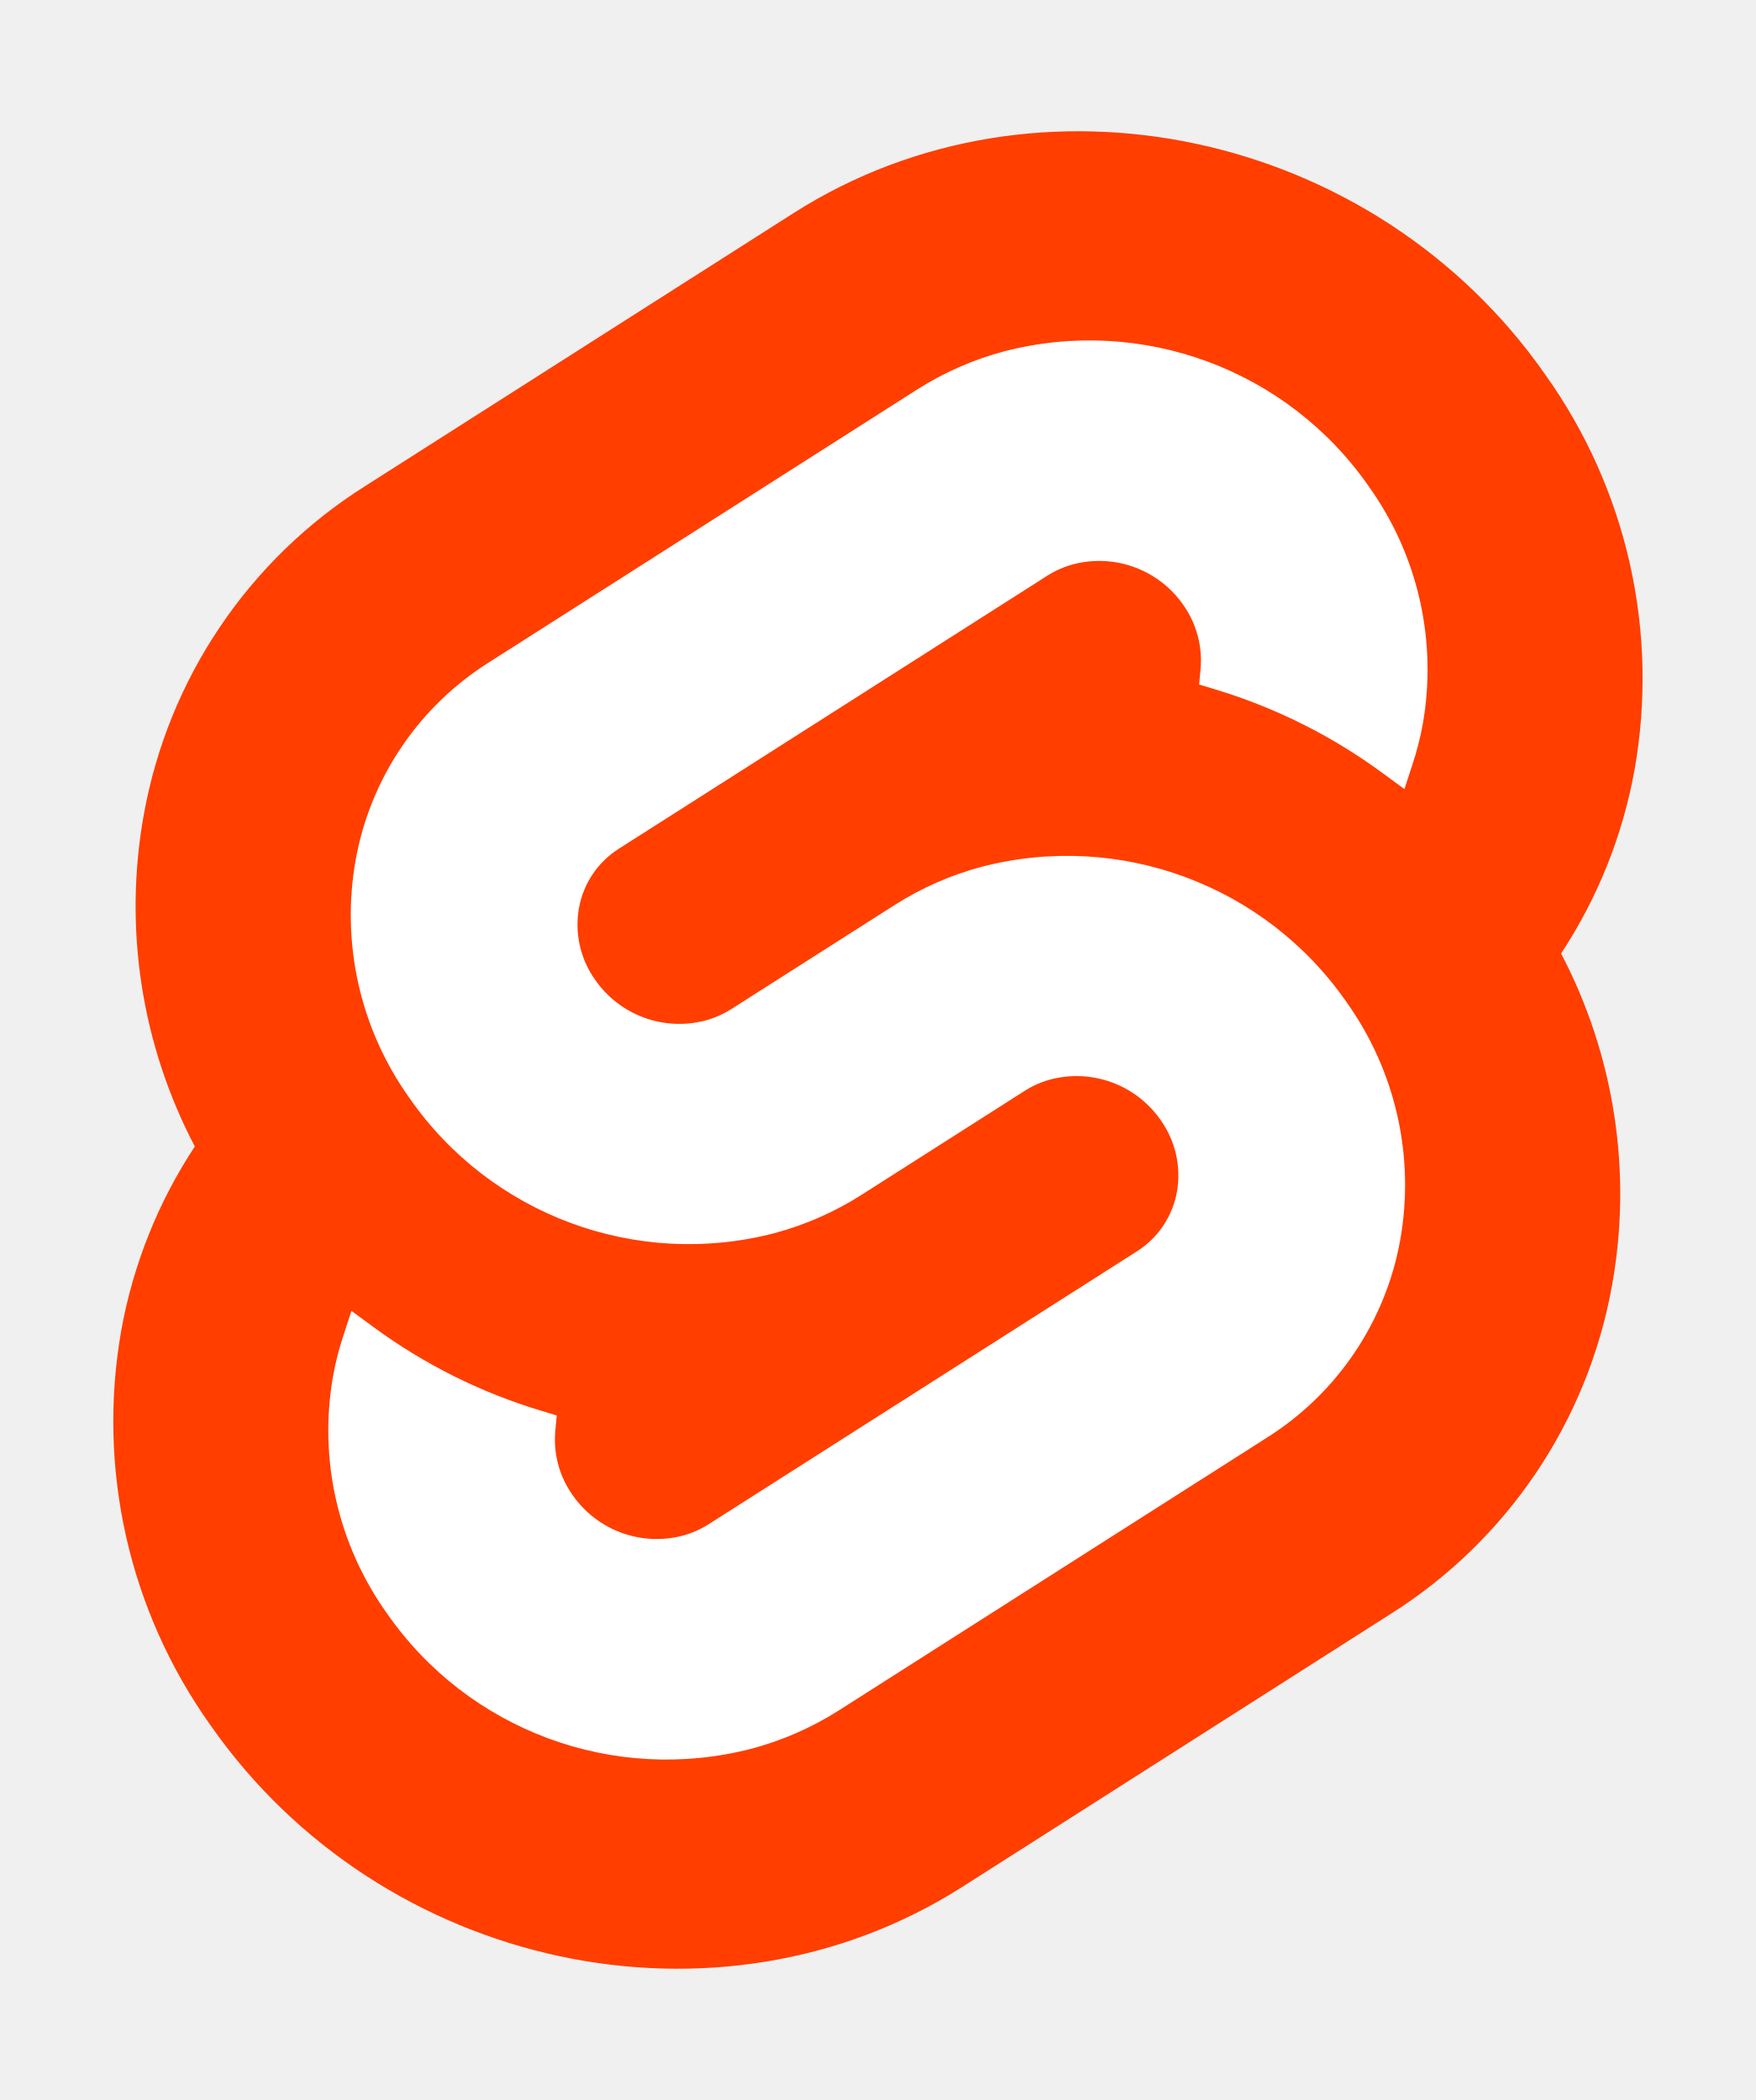
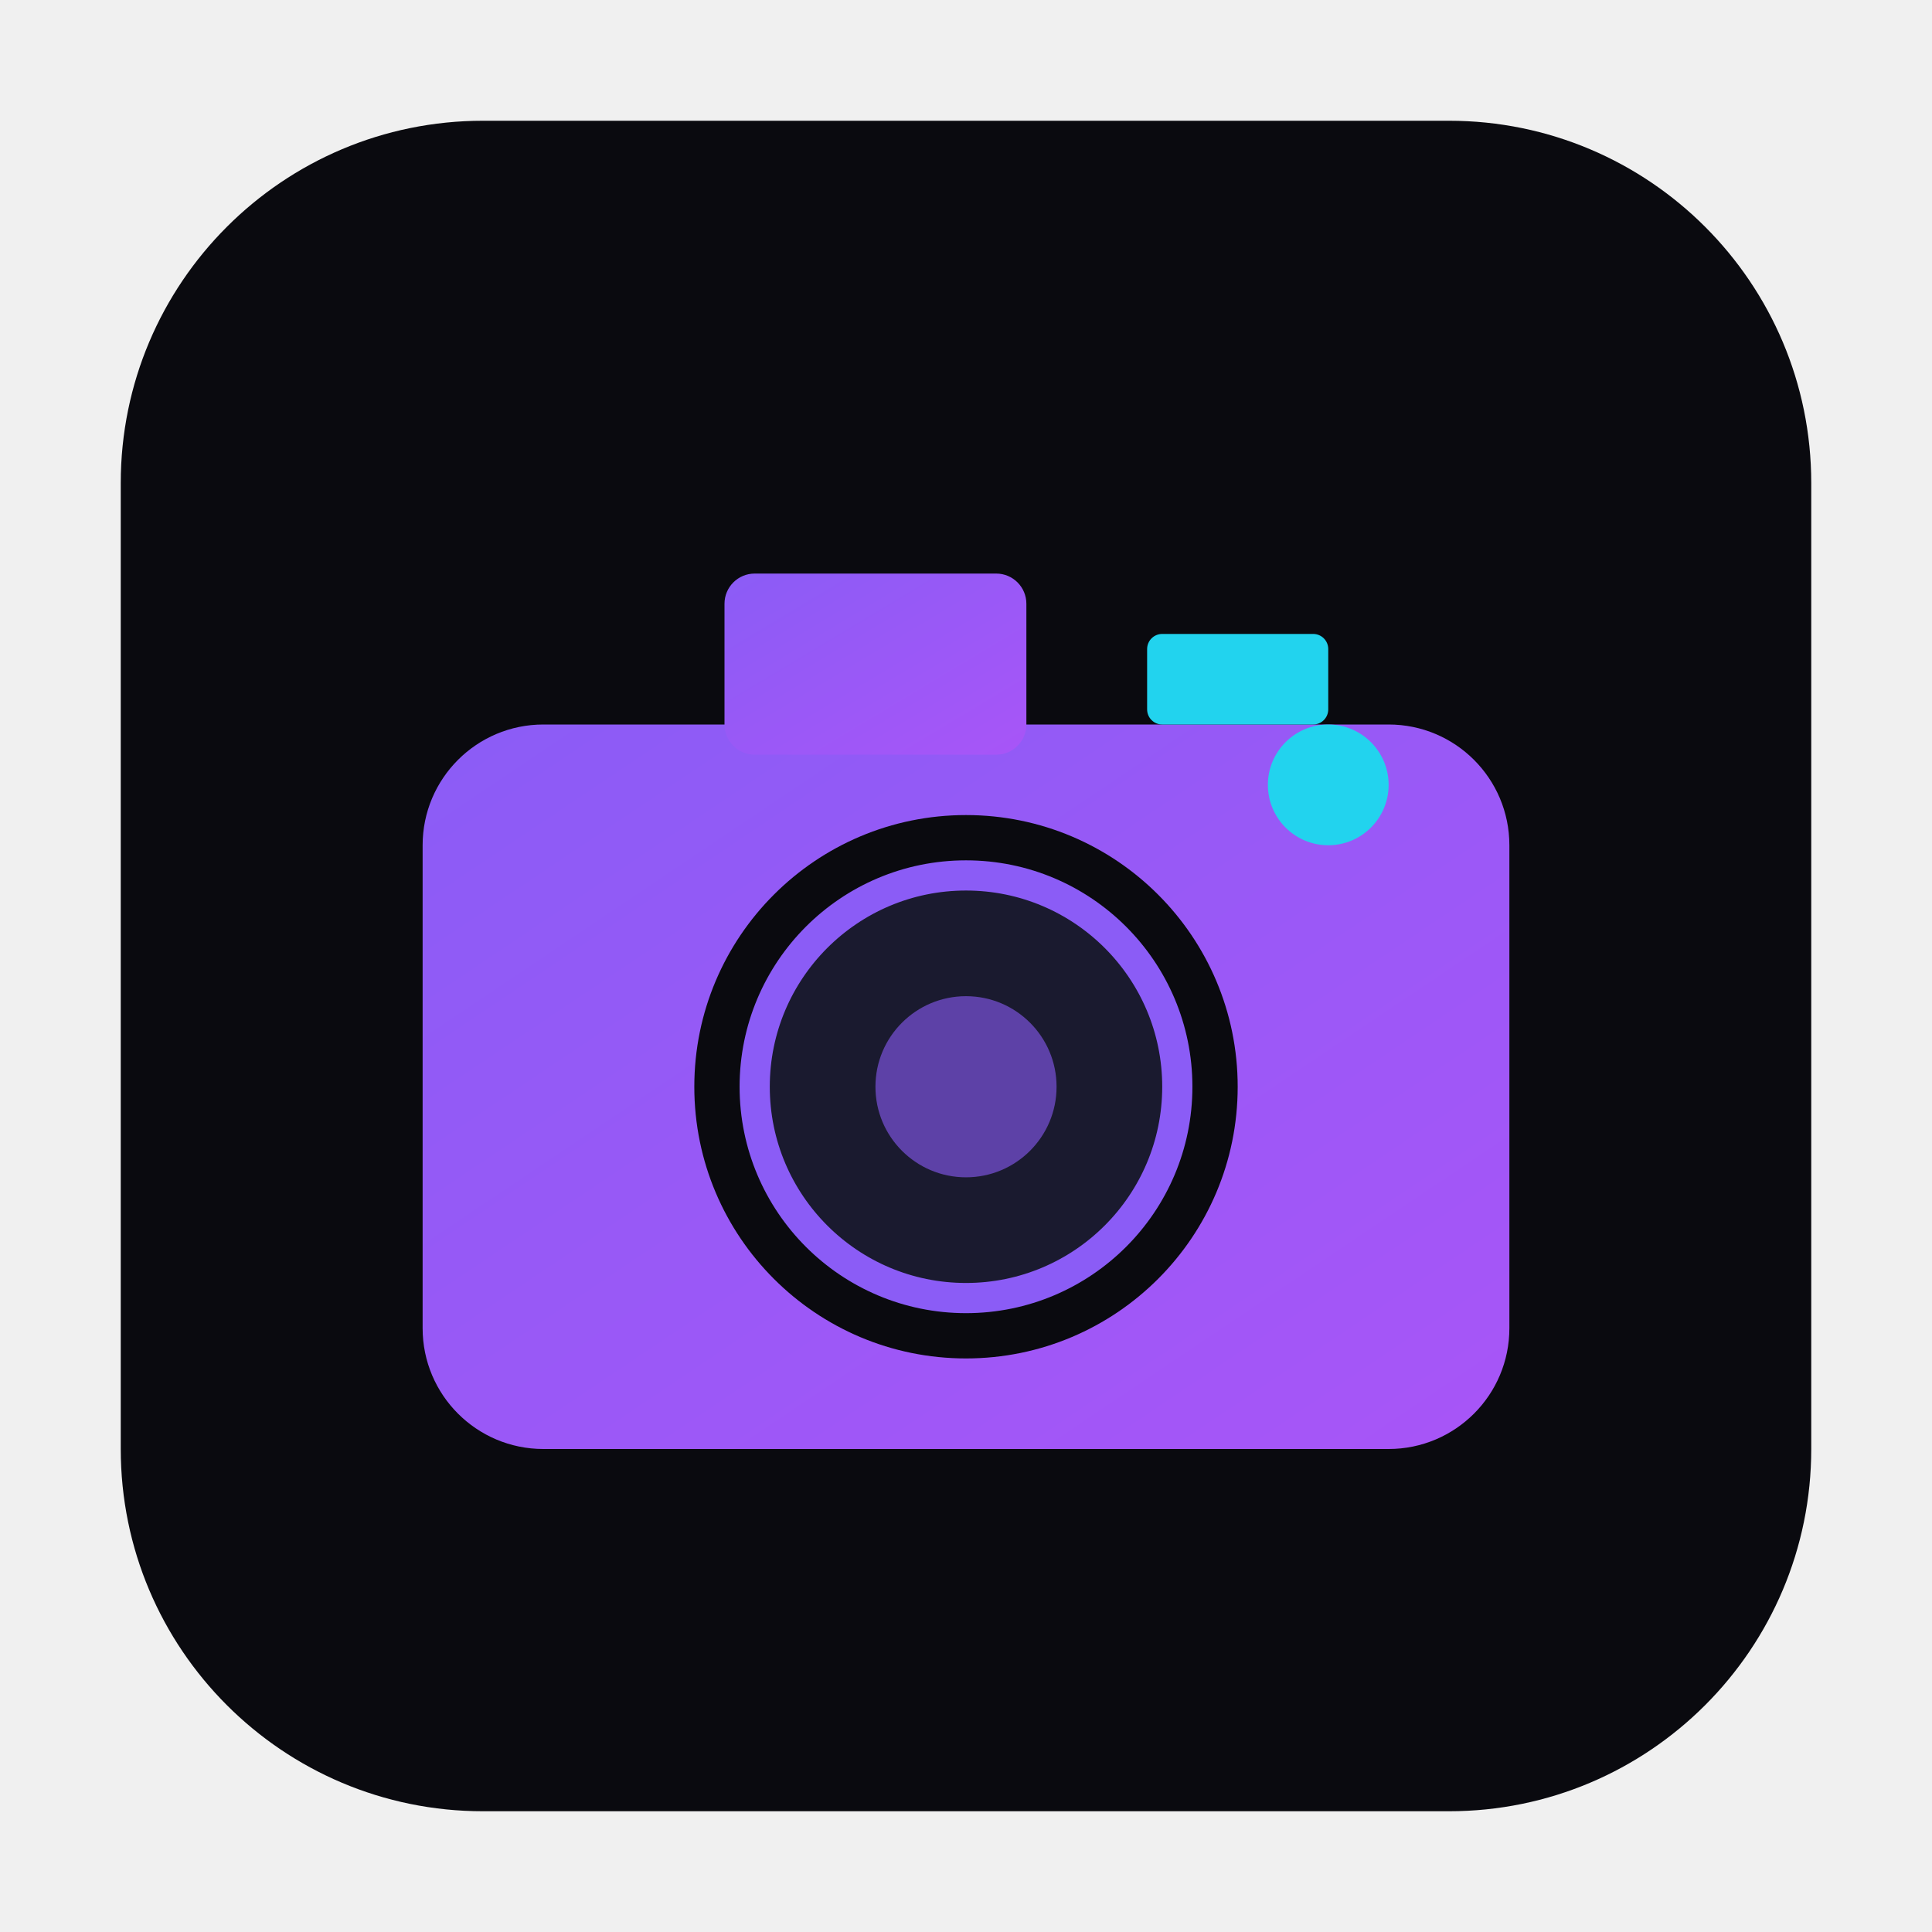
- <svg xmlns="http://www.w3.org/2000/svg" width="107" height="128" viewBox="0 0 107 128">
-   <path d="M94.157 22.819c-10.4-14.885-30.94-19.297-45.792-9.835L22.282 29.608A29.92 29.92 0 0 0 8.764 49.65a31.5 31.5 0 0 0 3.108 20.231 30 30 0 0 0-4.477 11.183 31.9 31.9 0 0 0 5.448 24.116c10.402 14.887 30.942 19.297 45.791 9.835l26.083-16.624A29.92 29.92 0 0 0 98.235 78.35a31.53 31.53 0 0 0-3.105-20.232 30 30 0 0 0 4.474-11.182 31.88 31.88 0 0 0-5.447-24.116" style="fill:#ff3e00" />
-   <path d="M45.817 106.582a20.72 20.72 0 0 1-22.237-8.243 19.17 19.17 0 0 1-3.277-14.503 18 18 0 0 1 .624-2.435l.49-1.498 1.337.981a33.6 33.6 0 0 0 10.203 5.098l.97.294-.09.968a5.85 5.85 0 0 0 1.052 3.878 6.24 6.24 0 0 0 6.695 2.485 5.8 5.8 0 0 0 1.603-.704L69.27 76.28a5.43 5.43 0 0 0 2.45-3.631 5.8 5.8 0 0 0-.987-4.371 6.24 6.24 0 0 0-6.698-2.487 5.7 5.7 0 0 0-1.6.704l-9.953 6.345a19 19 0 0 1-5.296 2.326 20.72 20.72 0 0 1-22.237-8.243 19.17 19.17 0 0 1-3.277-14.502 17.99 17.99 0 0 1 8.13-12.052l26.081-16.623a19 19 0 0 1 5.3-2.329 20.72 20.72 0 0 1 22.237 8.243 19.17 19.17 0 0 1 3.277 14.503 18 18 0 0 1-.624 2.435l-.49 1.498-1.337-.98a33.6 33.6 0 0 0-10.203-5.1l-.97-.294.09-.968a5.86 5.86 0 0 0-1.052-3.878 6.24 6.24 0 0 0-6.696-2.485 5.8 5.8 0 0 0-1.602.704L37.73 51.72a5.42 5.42 0 0 0-2.449 3.63 5.79 5.79 0 0 0 .986 4.372 6.24 6.24 0 0 0 6.698 2.486 5.8 5.8 0 0 0 1.602-.704l9.952-6.342a19 19 0 0 1 5.295-2.328 20.72 20.72 0 0 1 22.237 8.242 19.17 19.17 0 0 1 3.277 14.503 18 18 0 0 1-8.13 12.053l-26.081 16.622a19 19 0 0 1-5.3 2.328" style="fill:#fff" />
+ <svg xmlns="http://www.w3.org/2000/svg" width="128" height="128" viewBox="0 0 128 128" role="img" aria-label="Nino Chavez Photography">
+   <defs>
+     <linearGradient id="g" x1="0" y1="0" x2="1" y2="1">
+       <stop offset="0%" stop-color="#8b5cf6" />
+       <stop offset="100%" stop-color="#a855f7" />
+     </linearGradient>
+   </defs>
+   <rect x="8" y="8" width="112" height="112" rx="24" fill="#0a0a0f" />
+   <rect x="28" y="48" width="72" height="48" rx="8" fill="url(#g)" />
+   <circle cx="64" cy="72" r="18" fill="#0a0a0f" />
+   <circle cx="64" cy="72" r="14" fill="#1a1a2f" stroke="#8b5cf6" stroke-width="2" />
+   <circle cx="64" cy="72" r="6" fill="#8b5cf6" opacity="0.6" />
+   <rect x="48" y="38" width="20" height="12" rx="2" fill="url(#g)" />
+   <rect x="76" y="42" width="12" height="6" rx="1" fill="#22d3ee" />
+   <circle cx="88" cy="52" r="4" fill="#22d3ee" />
</svg>
